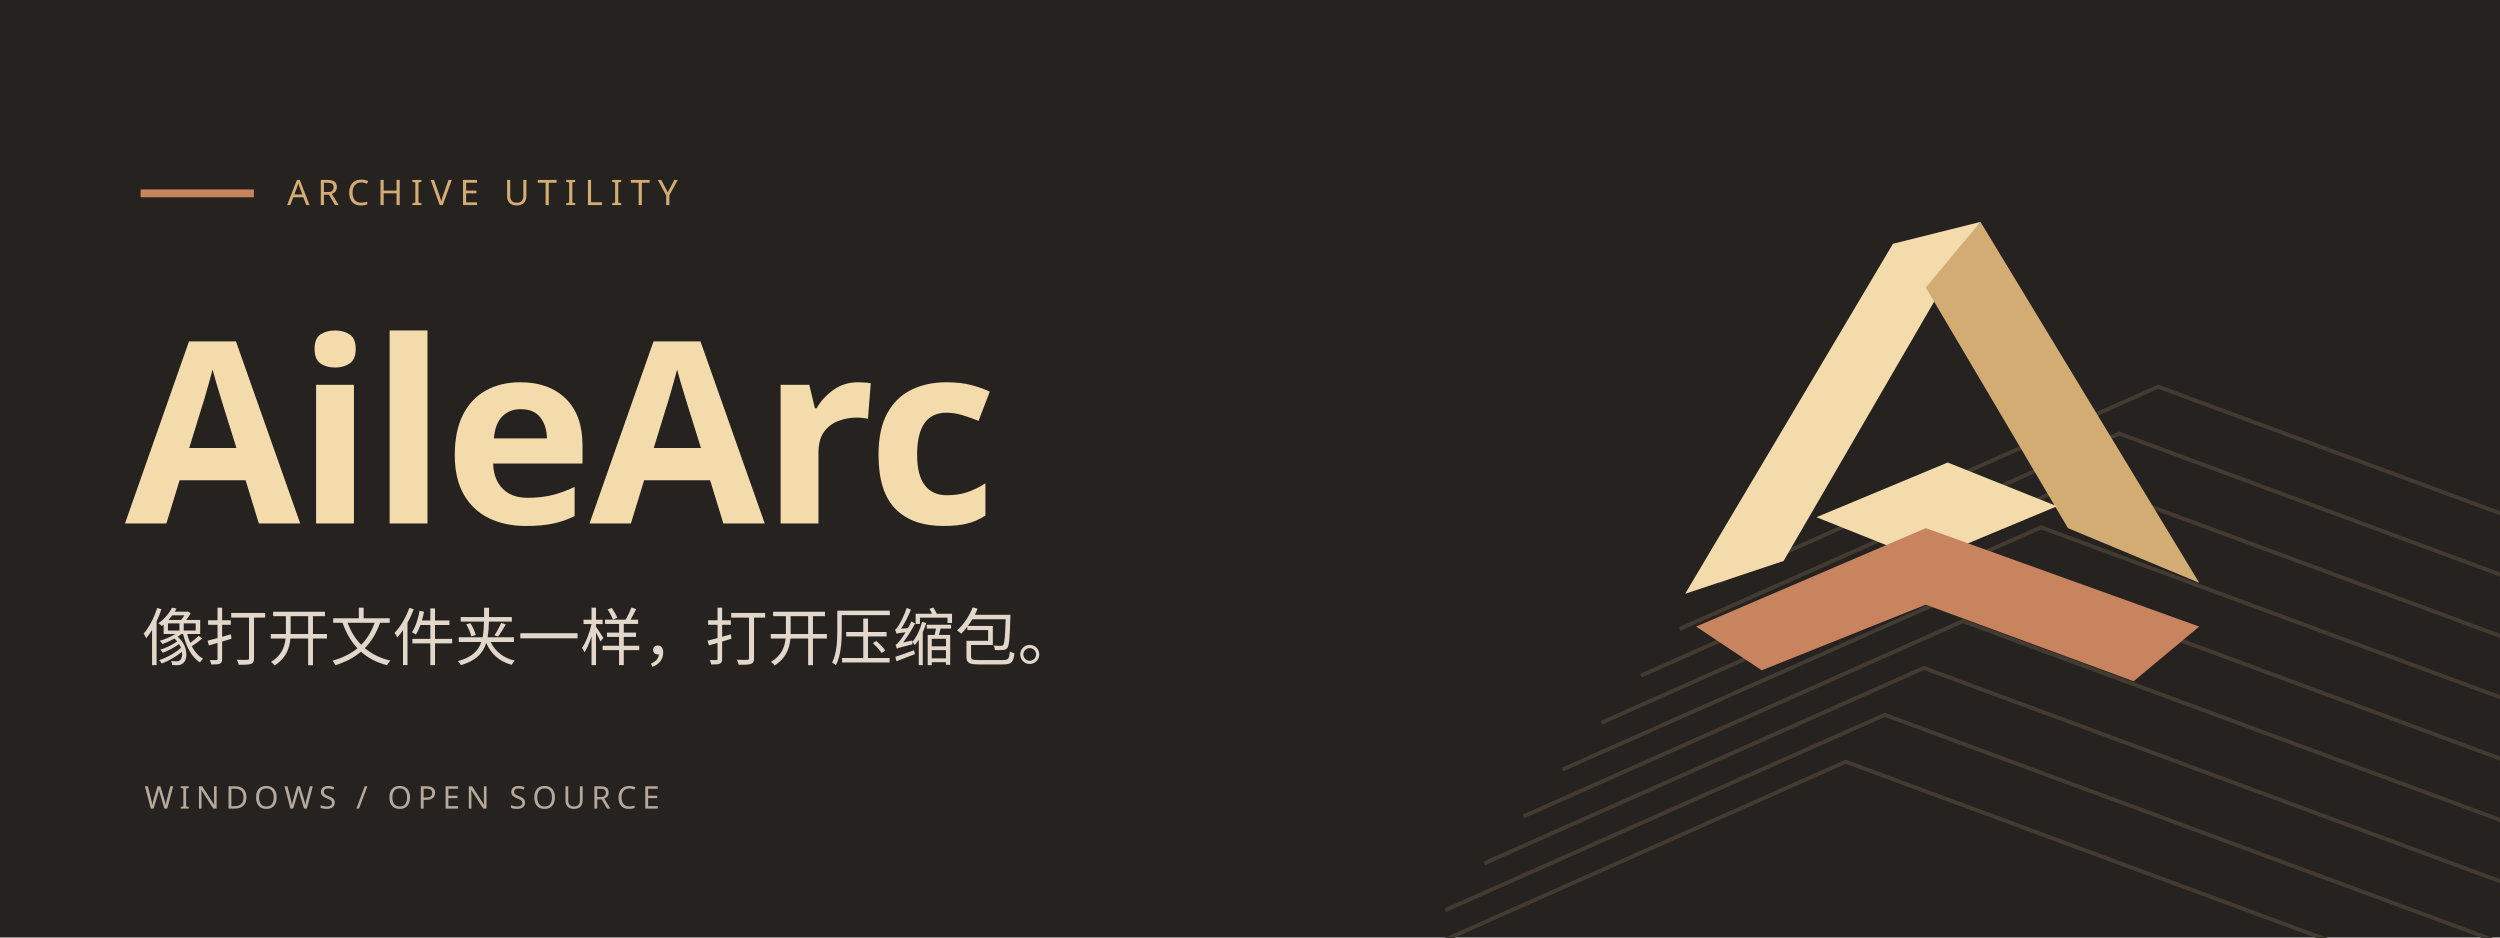
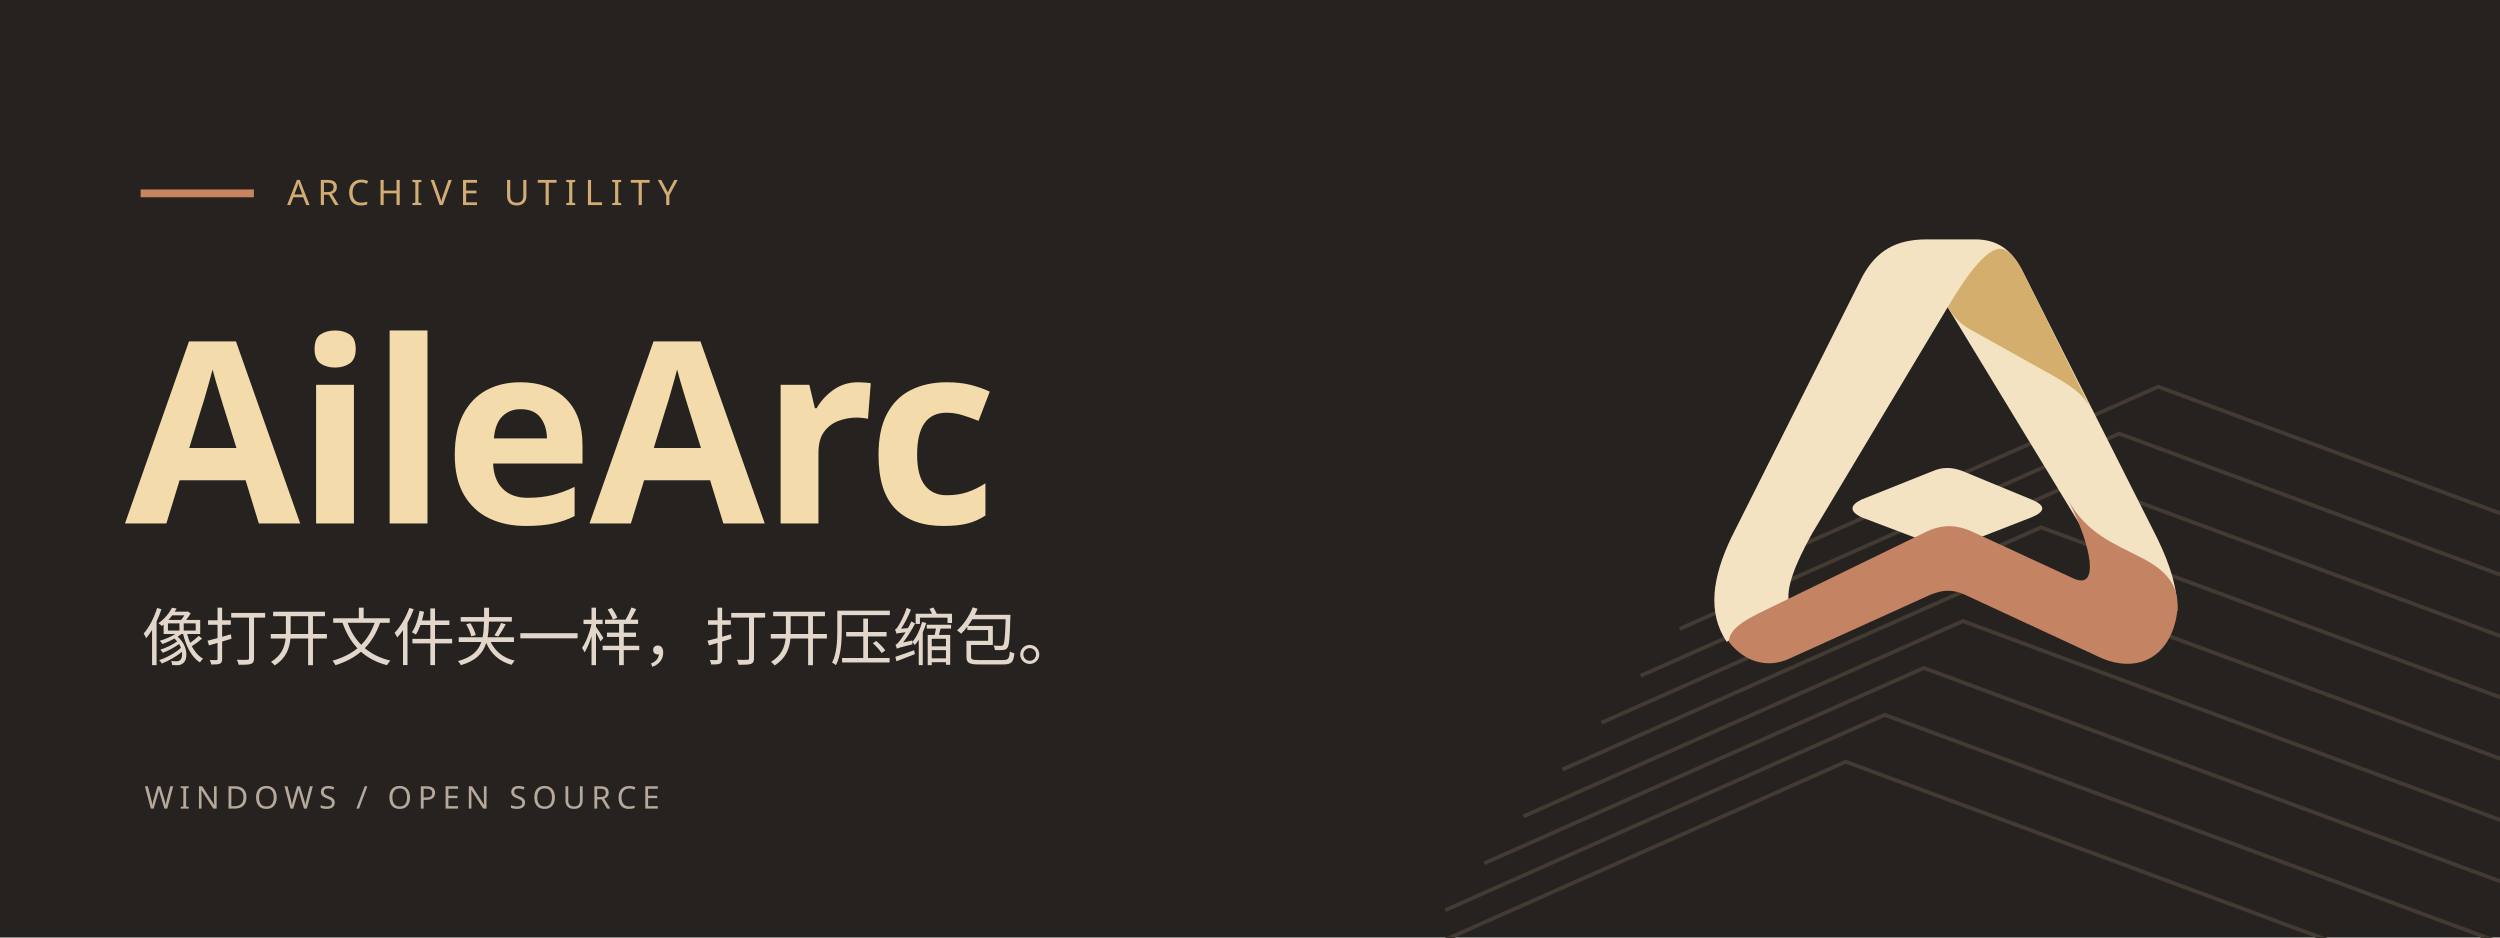
<svg xmlns="http://www.w3.org/2000/svg" viewBox="0 0 1280 480" width="1280" height="480">
  <rect width="1280" height="480" fill="#25221f" />
  <g fill="none" stroke="#433b32" stroke-width="2">
    <path d="m720 490 225-100 335 124" />
    <path d="m740 466 225-100 335 124" />
    <path d="m760 442 225-100 335 124" />
    <path d="m780 418 225-100 335 124" />
    <path d="m800 394 225-100 335 124" />
    <path d="m820 370 225-100 335 124" />
    <path d="m840 346 225-100 335 124" />
    <path d="m860 322 225-100 335 124" />
    <path d="m880 298 225-100 335 124" />
  </g>
  <g transform="translate(818 52) scale(5.6)">
-     <path fill="#f3dbac" d="M8 45 27 13l8-2-18 31z" />
-     <path fill="#d3ac74" d="m35 11 20 33-12-5-13-22z" />
-     <path fill="#f3dbac" d="m20 38 12-5 10 4-12 5z" />
-     <path fill="#c8835f" d="m9 48 21-9 25 9-6 5-19-7-15 6z" />
+     <path fill="#f4e3c3" d="M11.8 49.4c-1.8-2.7-1.3-5.9.4-9.5L24.2 16c1.3-2.4 3.1-3.4 5.9-3.4h4.4c2 0 3.3.9 4.3 2.8L51.2 40c1.2 2.5 1.8 4.5 1.8 6.6l-8.2-2.8c.7-1.3.3-3.1-.7-5.1L32 18.8 19.6 39.5c-1.6 2.9-2.4 5-2.1 6.4z" />
+     <path fill="#d4ae6c" d="M32 18.8c1.9-3.2 3.8-5.7 5.1-5.3.7.3 1.2 1 1.7 1.9l6.3 12.7c-.7-1.4-2-2.2-3.4-3L34 20.8c-.9-.5-1.5-1.2-2-2z" />
+     <path fill="#f4e3c3" d="m24.1 36.4 6.5-2.6c.9-.4 1.8-.4 2.8 0l6.3 2.6q1.9.8 0 1.6L32 41l-7.9-3q-1.6-.8 0-1.6z" />
+     <path fill="#c48463" d="M12 49.4c0-1.1 1.3-1.9 2.7-2.6l15.2-7.4c1.4-.7 2.7-.8 4.3-.1l9.3 4.3c2.4 1.1 1.7-2.9-.5-7.2 1.7 3.1 4.2 4 6.7 5.3 2.6 1.3 3.7 2.9 3.2 5.5-.7 3.5-3.4 5.1-6.8 3.7l-12.5-5.8c-1.1-.5-2-.5-3.2 0l-12.8 5.8c-2.1 1-4.2.3-5.6-1.5z" />
  </g>
  <path stroke="#c8835f" stroke-width="4" d="M72 99h58" />
  <text x="147" y="105" font-family="Segoe UI" font-size="18" letter-spacing="4" fill="#d3ac74">ARCHIVE UTILITY</text>
  <text x="64" y="268" font-family="Segoe UI, sans-serif" font-weight="600" font-size="130" letter-spacing="-2" fill="#f3dbac">AileArc</text>
  <text x="73" y="338" font-family="Microsoft YaHei UI" font-size="32" fill="#e2d7ca">像打开文件夹一样，打开压缩包。</text>
  <text x="74" y="414" font-family="Segoe UI" font-size="16" letter-spacing="3" fill="#b6a99b">WINDOWS  /  OPEN SOURCE</text>
</svg>
